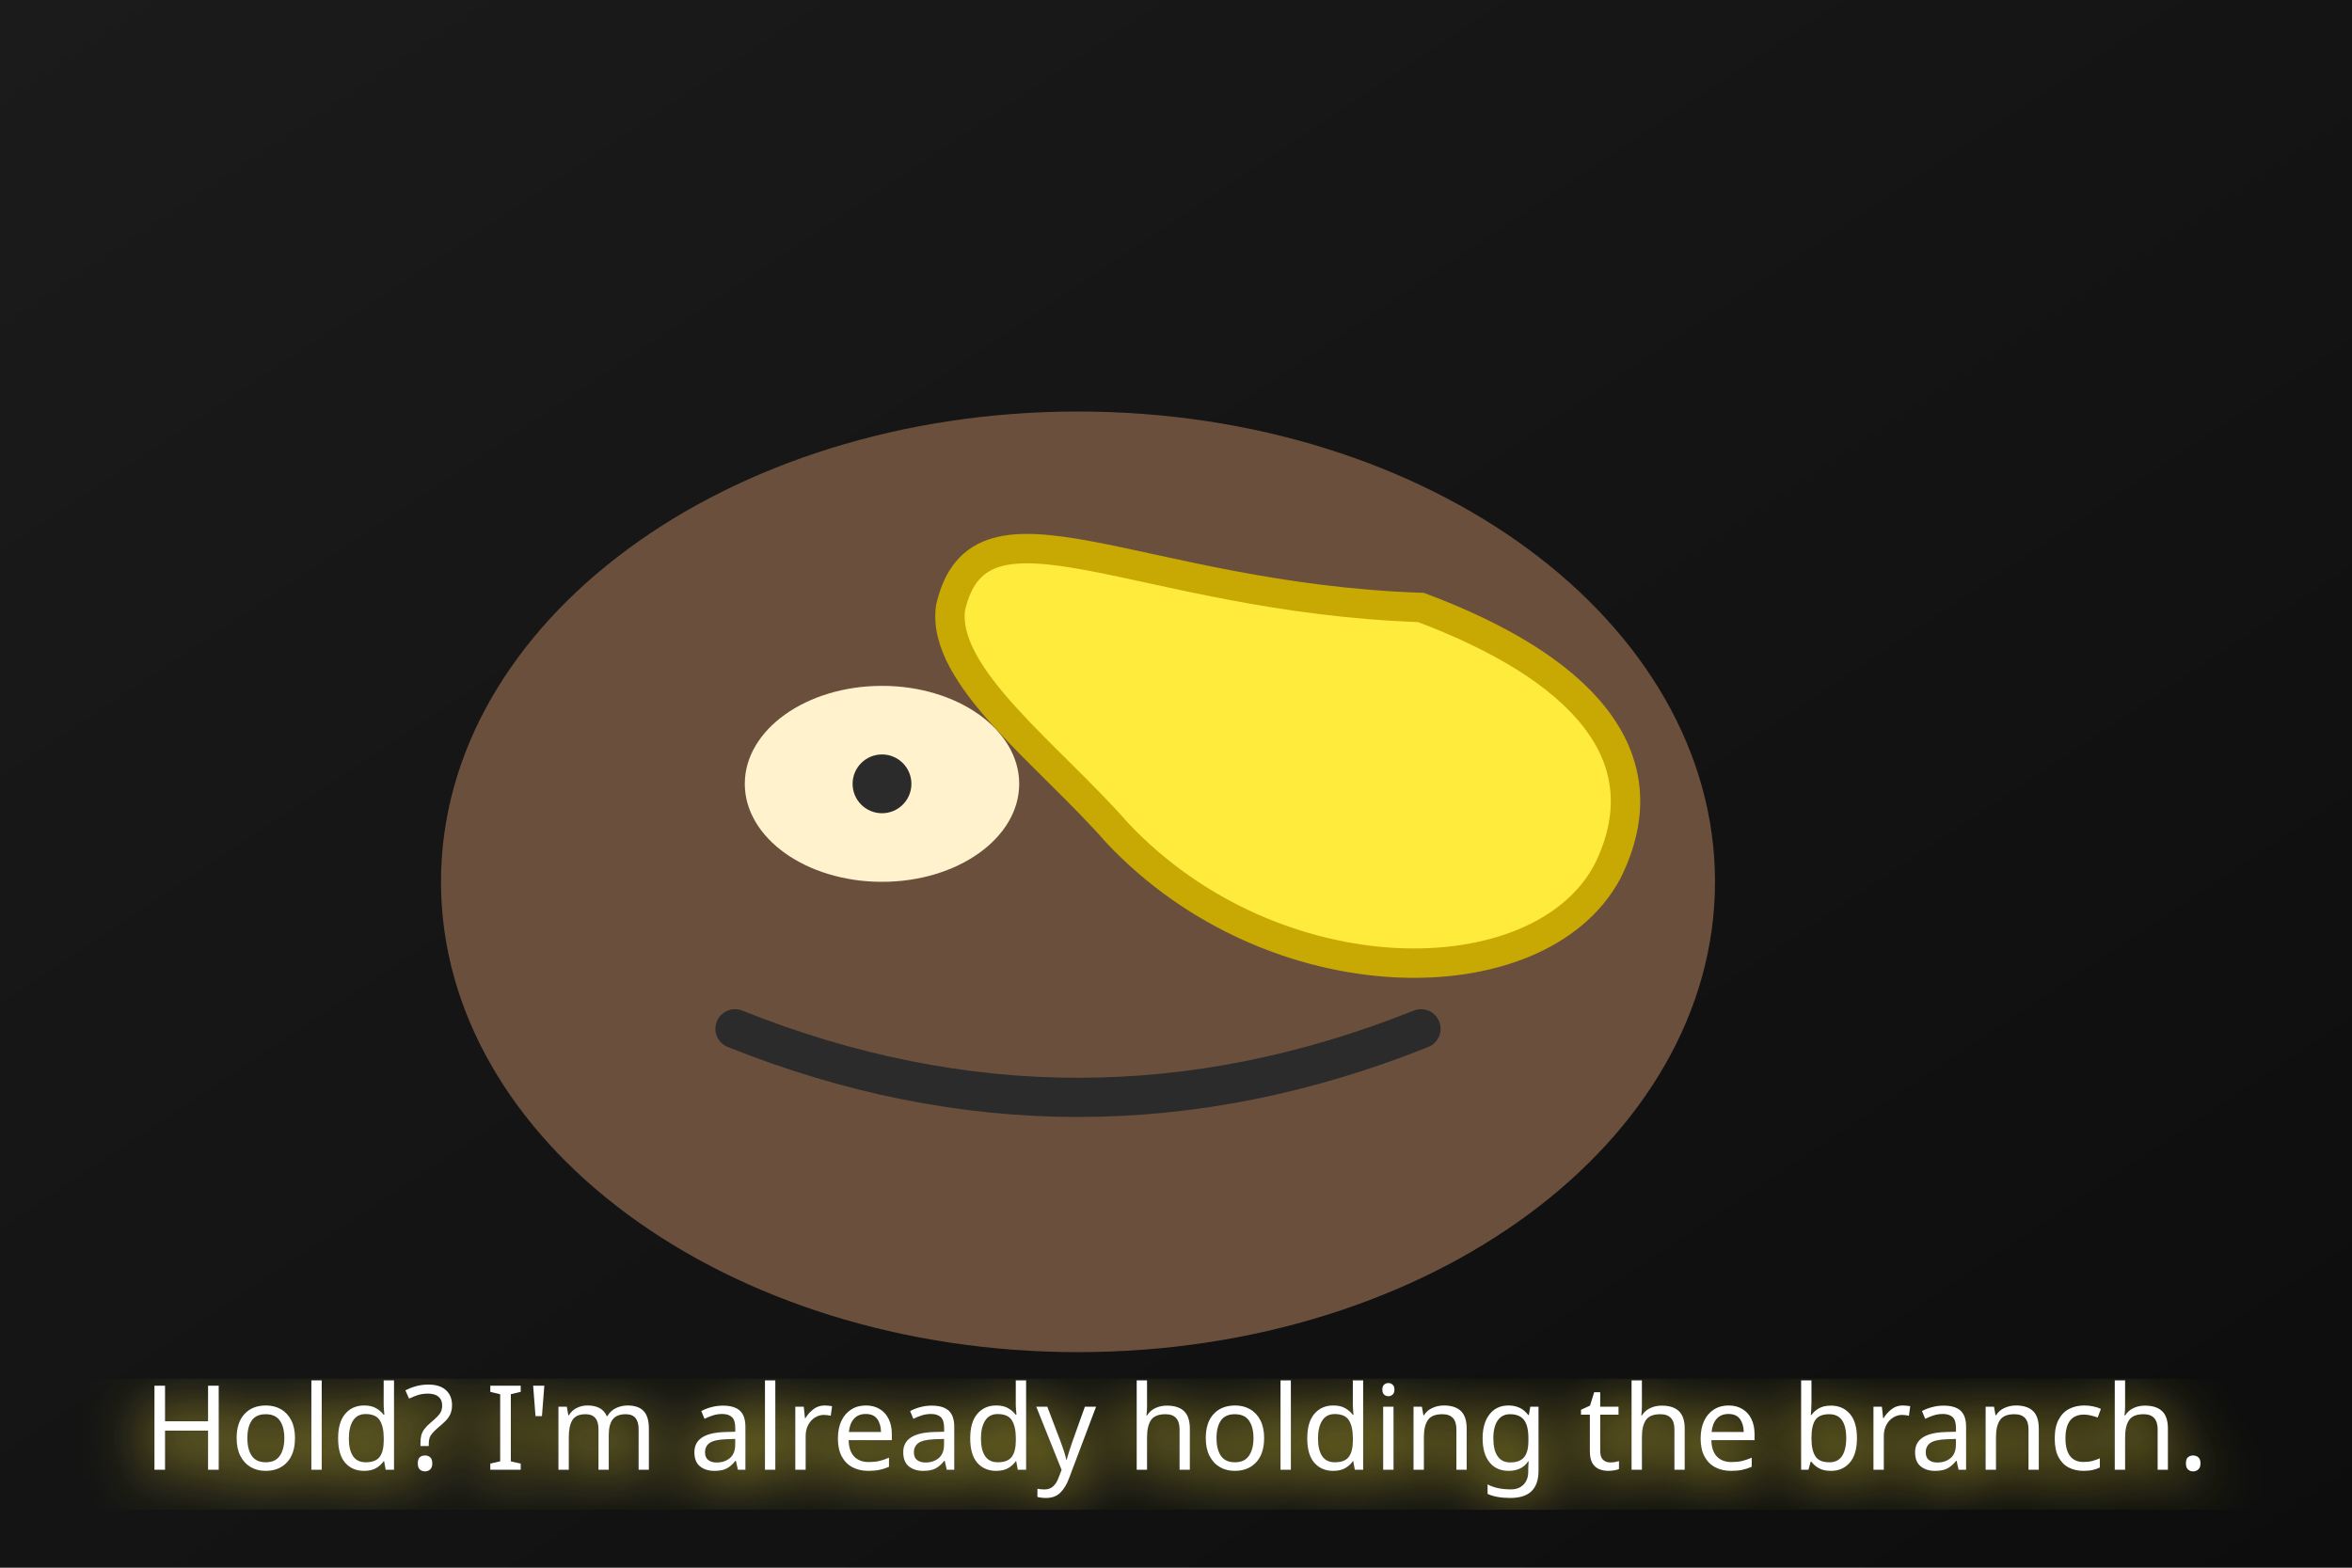
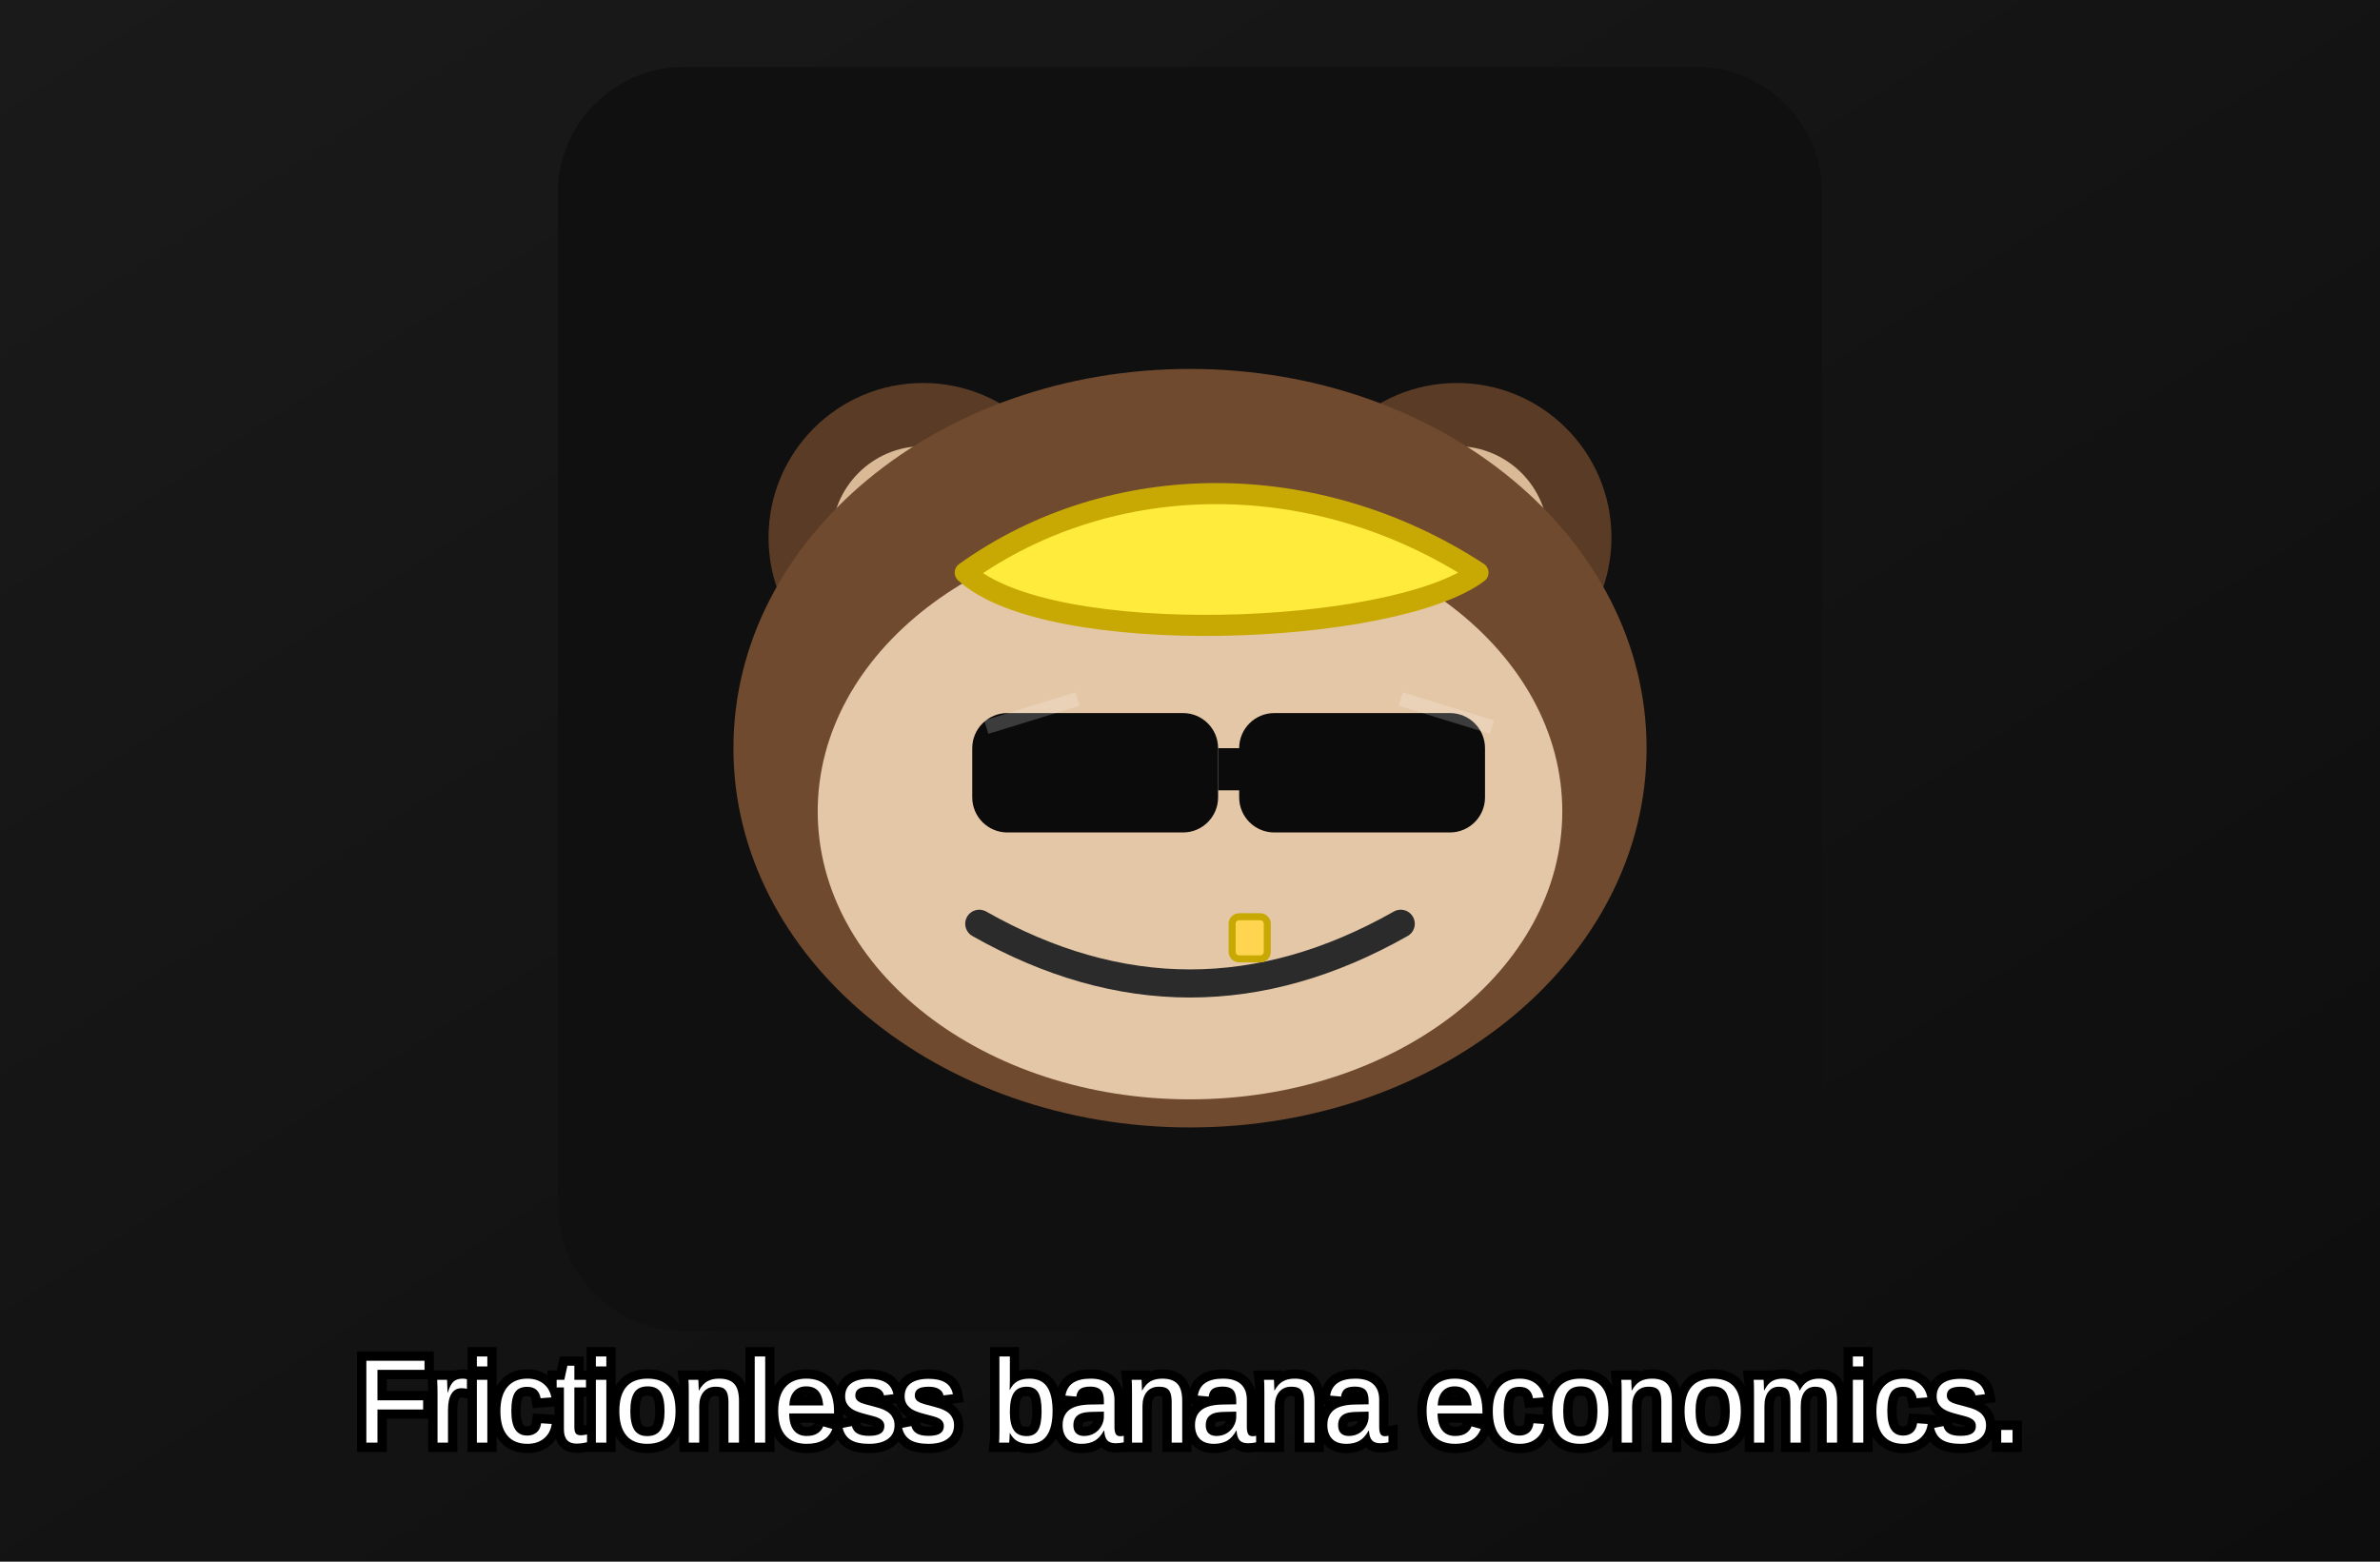
- <svg xmlns="http://www.w3.org/2000/svg" viewBox="0 0 480 320">
+ <svg xmlns="http://www.w3.org/2000/svg" viewBox="0 0 640 420">
  <defs>
    <linearGradient id="bg" x1="0" y1="0" x2="1" y2="1">
-       <stop offset="0" stop-color="#1b1b1b" />
+       <stop offset="0" stop-color="#1a1a1a" />
      <stop offset="1" stop-color="#0d0d0d" />
    </linearGradient>
    <filter id="glow">
      <feDropShadow dx="0" dy="2" stdDeviation="6" flood-color="#ffeb3b" />
    </filter>
+     <symbol id="monkey" viewBox="0 0 360 360">
+       <rect width="360" height="360" rx="36" fill="#101010" />
+       <g transform="translate(20,16)">
+         <circle cx="84" cy="118" r="44" fill="#5a3b25" />
+         <circle cx="236" cy="118" r="44" fill="#5a3b25" />
+         <circle cx="84" cy="118" r="26" fill="#d9b996" />
+         <circle cx="236" cy="118" r="26" fill="#d9b996" />
+         <ellipse cx="160" cy="178" rx="130" ry="108" fill="#6f4a2e" />
+         <ellipse cx="160" cy="196" rx="106" ry="82" fill="#e4c7a6" />
+         <circle cx="130" cy="186" r="14" fill="#fff" />
+         <circle cx="190" cy="186" r="14" fill="#fff" />
+         <circle cx="130" cy="186" r="6" fill="#2b2b2b" />
+         <circle cx="190" cy="186" r="6" fill="#2b2b2b" />
+         <path d="M100 228q60 34 120 0" fill="none" stroke="#2b2b2b" stroke-width="8" stroke-linecap="round" />
+         <rect x="172" y="226" width="10" height="12" rx="2" fill="#ffd54f" stroke="#c8a904" stroke-width="2" />
+         <path d="M96 128c42-30 100-30 146 0-24 18-122 22-146 0z" fill="#ffeb3b" stroke="#c8a904" stroke-width="6" stroke-linejoin="round" />
+         <g>
+           <rect x="98" y="168" width="70" height="34" rx="10" fill="#0b0b0b" />
+           <rect x="174" y="168" width="70" height="34" rx="10" fill="#0b0b0b" />
+           <rect x="168" y="178" width="12" height="12" fill="#0b0b0b" />
+           <path d="M102 172l26-8m118 8l-26-8" stroke="#ffffff" stroke-opacity=".2" stroke-width="4" />
+         </g>
+       </g>
+     </symbol>
  </defs>
-   <rect width="480" height="320" fill="url(#bg)" />
-   <g transform="translate(40,40)">
-     <ellipse cx="180" cy="140" rx="130" ry="96" fill="#6b4f3d" />
-     <ellipse cx="140" cy="120" rx="28" ry="20" fill="#fff2cc" />
-     <ellipse cx="220" cy="120" rx="28" ry="20" fill="#fff2cc" />
-     <circle cx="140" cy="120" r="6" fill="#2b2b2b" />
-     <circle cx="220" cy="120" r="6" fill="#2b2b2b" />
-     <path d="M110 170q70 28 140 0" stroke="#2b2b2b" stroke-width="8" fill="none" stroke-linecap="round" />
-     <path d="M250 84c32 12 50 30 38 54-14 26-68 26-100-8-14-16-36-32-34-46 6-26 38-2 96 0z" fill="#ffeb3b" stroke="#c8a904" stroke-width="6" />
-   </g>
-   <text x="240" y="300" text-anchor="middle" font-family="Impact, system-ui, sans-serif" font-size="24" fill="#fff" filter="url(#glow)">Hold? I'm already holding the branch.</text>
+   <rect width="640" height="420" fill="url(#bg)" />
+   <use href="#monkey" x="150" y="18" width="340" height="340" />
+   <text x="320" y="388" text-anchor="middle" font-family="Impact, system-ui, Arial, sans-serif" font-size="32" stroke="#000" stroke-width="5" paint-order="stroke" fill="#fff">Frictionless banana economics.</text>
</svg>
